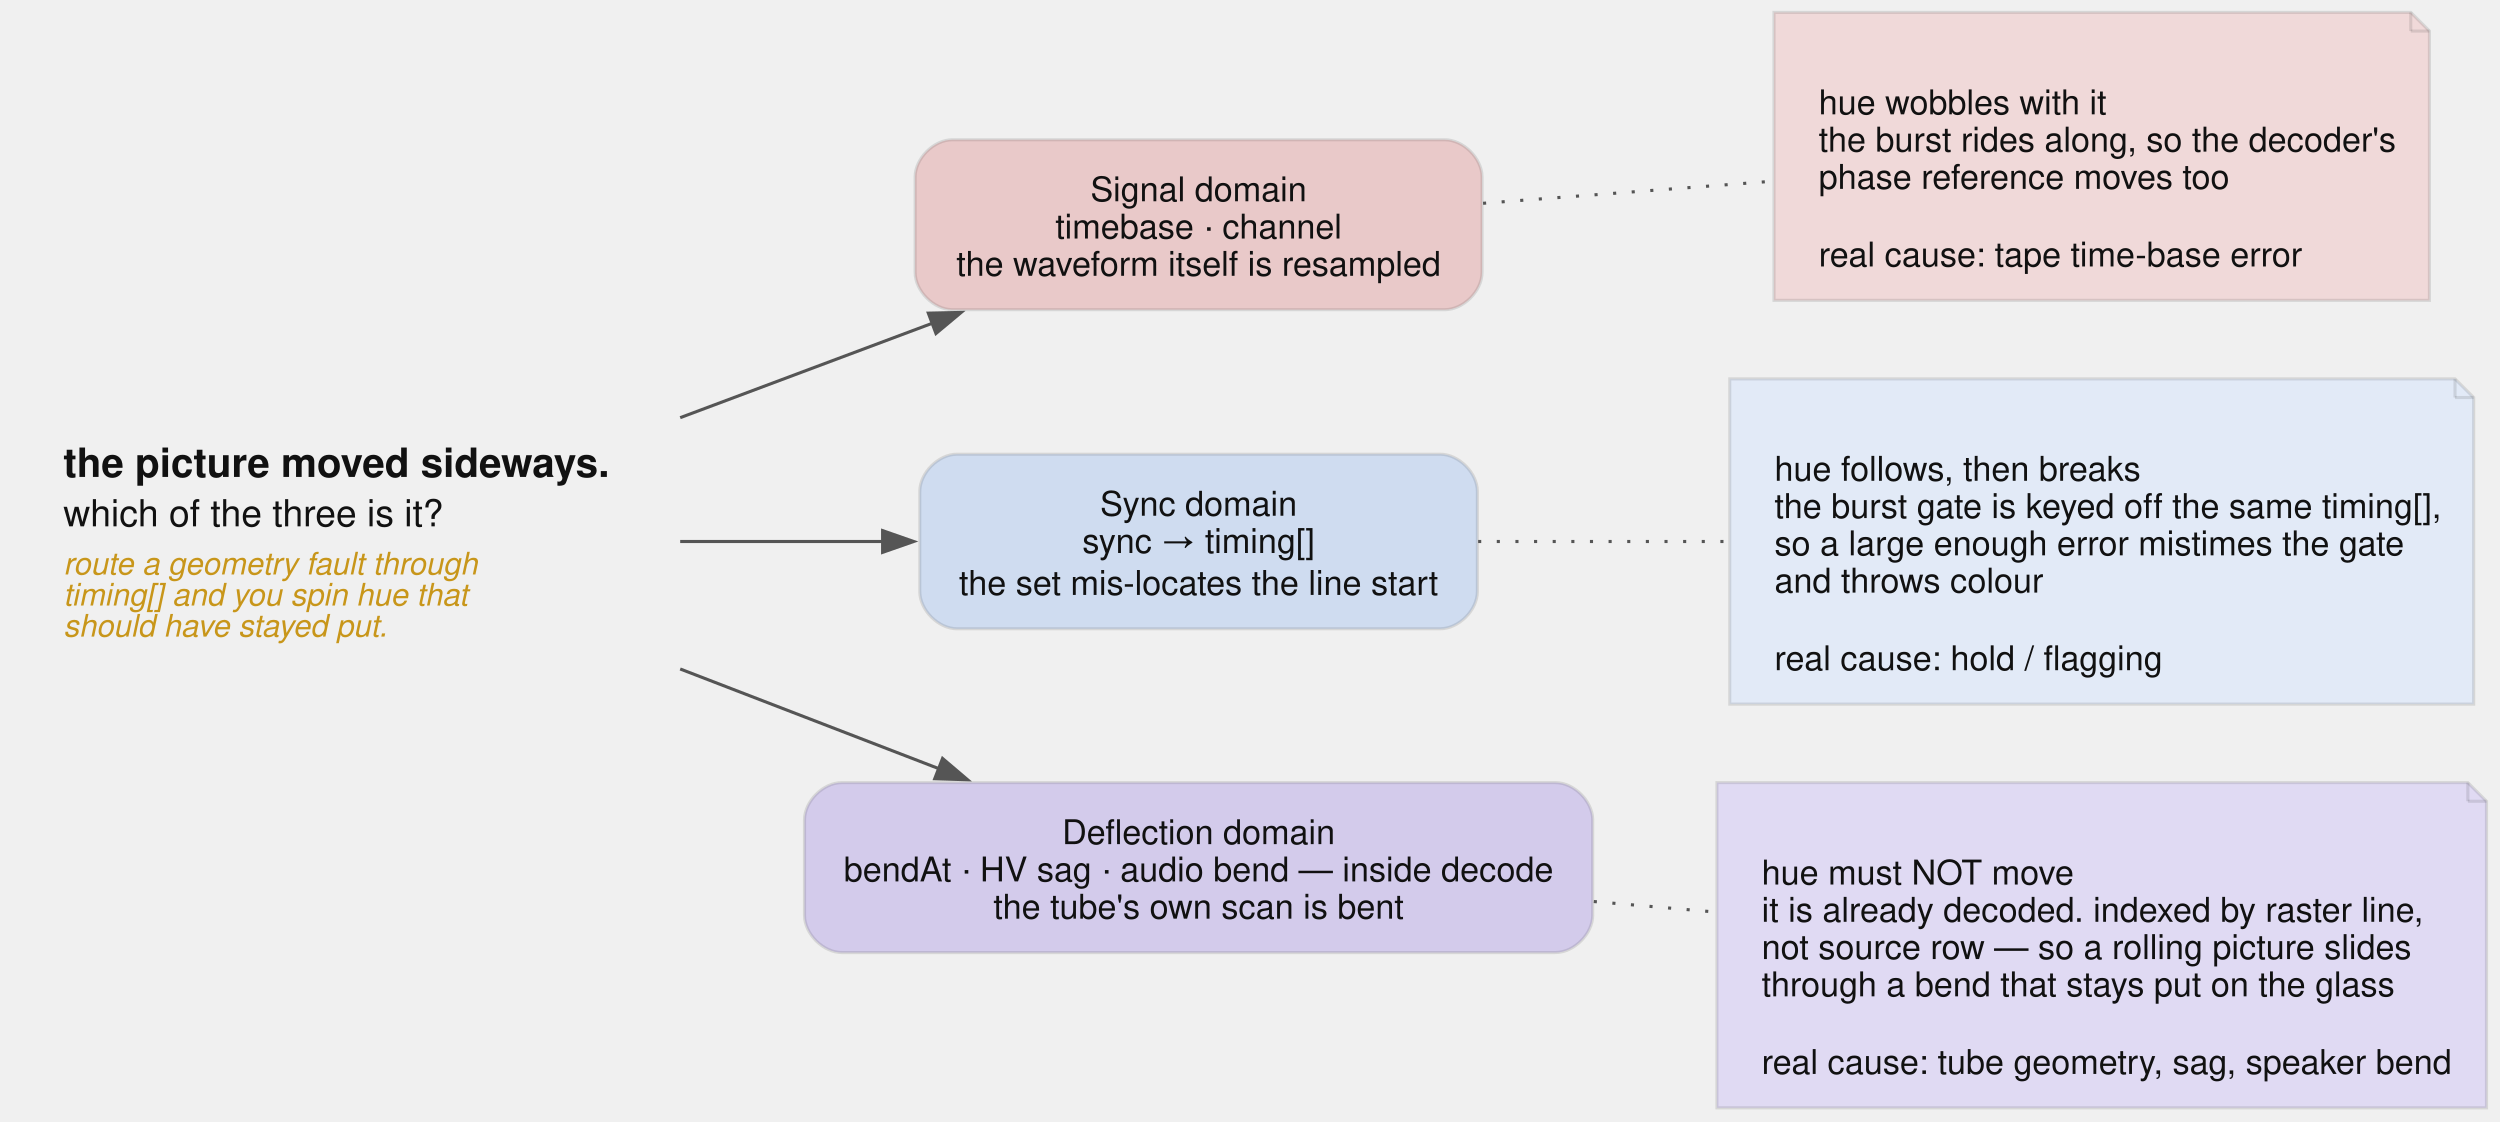
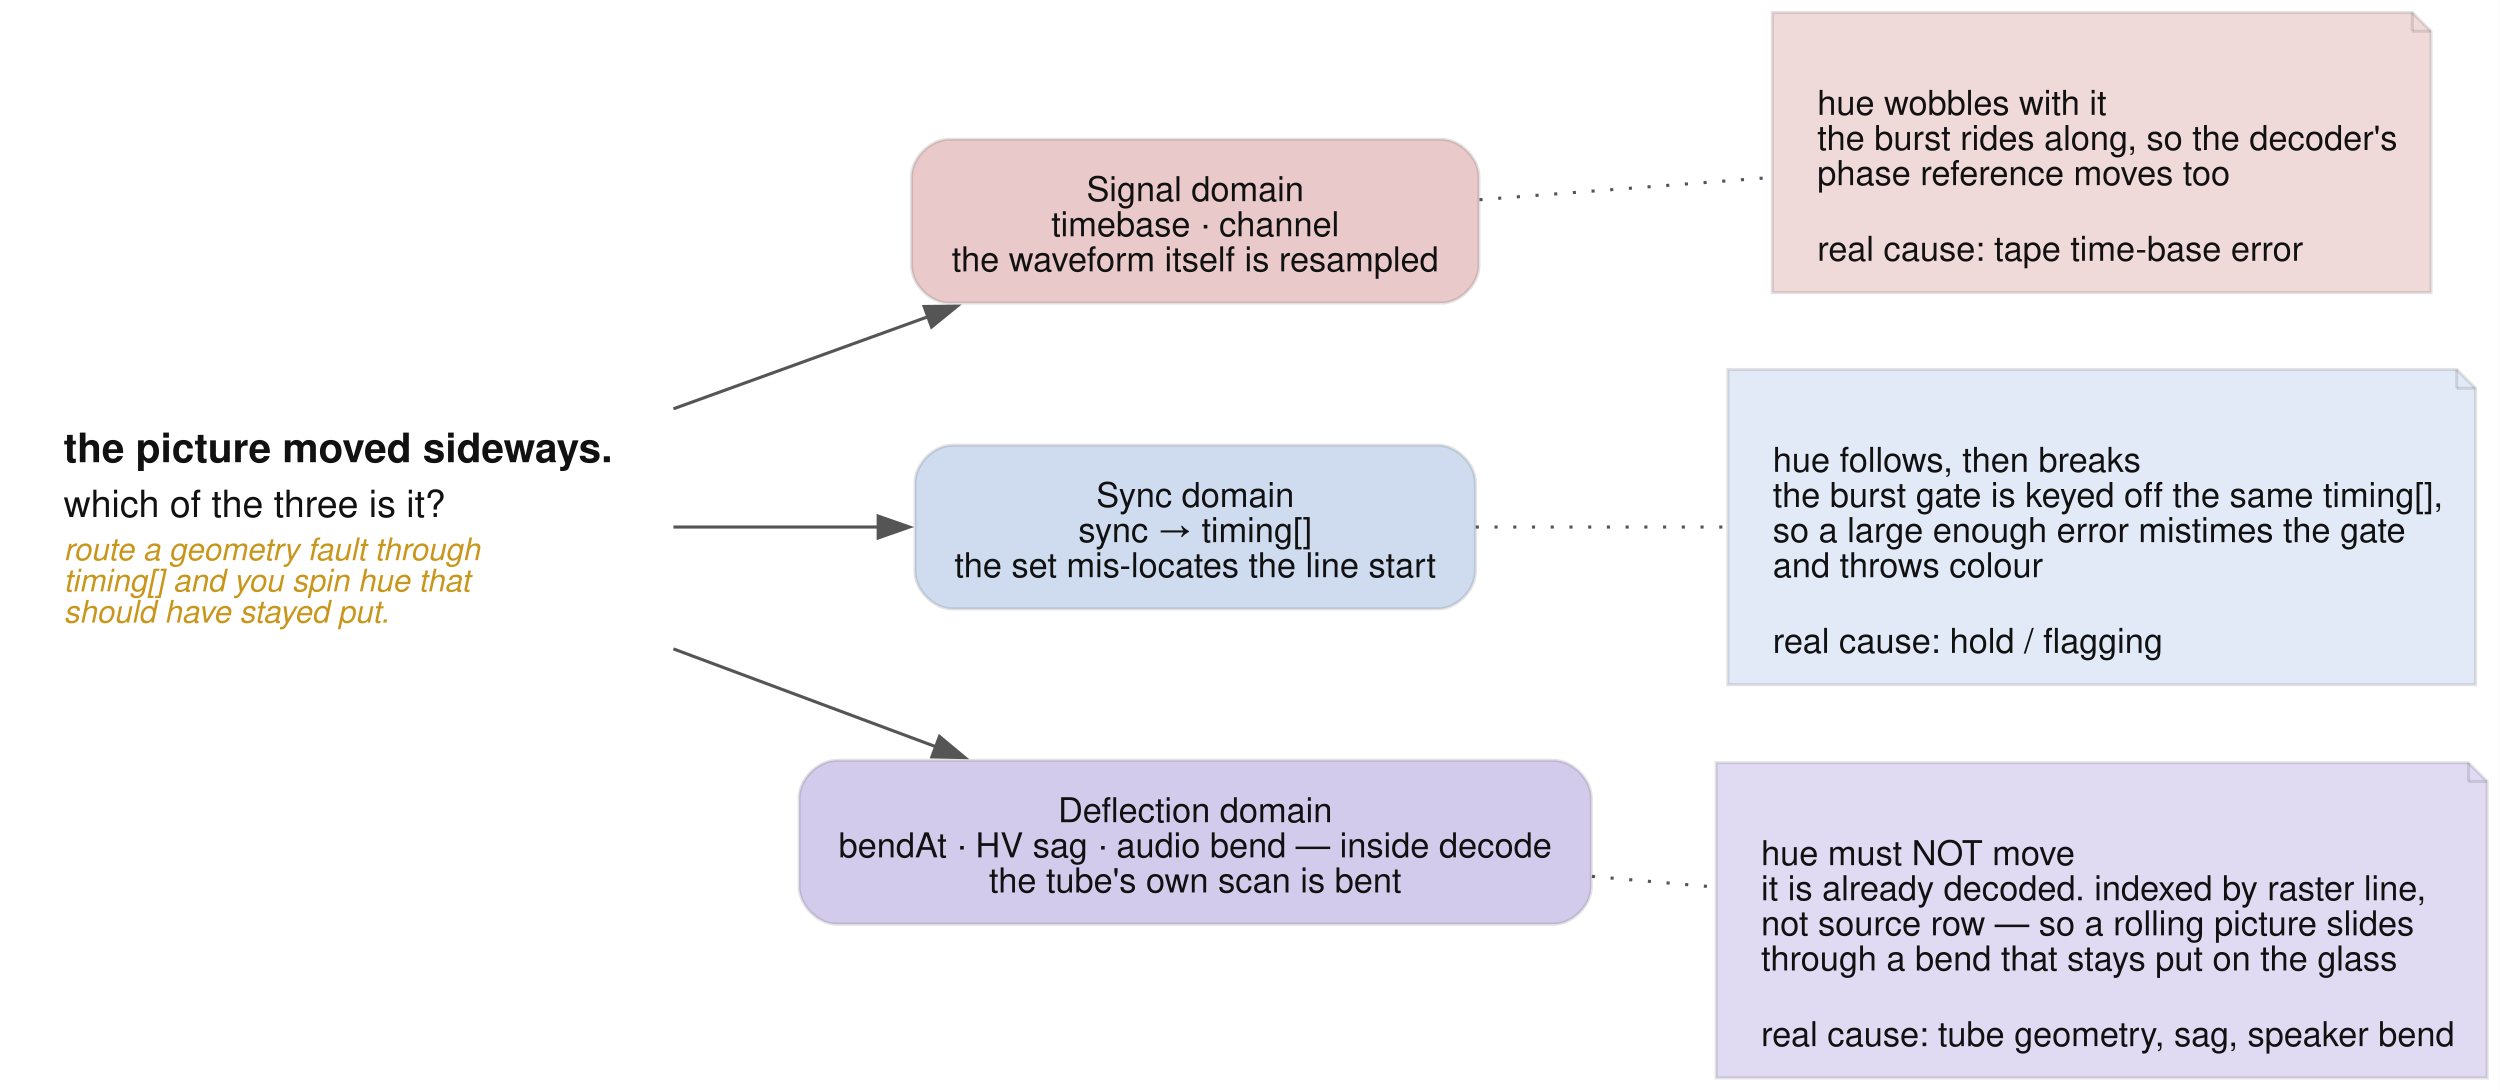
- <svg xmlns="http://www.w3.org/2000/svg" width="805pt" height="361pt" viewBox="0.00 0.00 805.00 361.00">
-   <g id="graph0" class="graph" transform="scale(1 1) rotate(0) translate(4 356.72)">
+ <svg xmlns="http://www.w3.org/2000/svg" width="801pt" height="349pt" viewBox="0.00 0.00 801.00 349.00">
+   <g id="graph0" class="graph" transform="scale(1 1) rotate(0) translate(4 345.35)">
+     <polygon fill="#ffffff" stroke="none" points="-4,4 -4,-345.35 796.9,-345.35 796.9,4 -4,4" />
    <g id="node1" class="node">
-       <path fill="none" stroke="none" d="M203.05,-225.85C203.05,-225.85 12,-225.85 12,-225.85 6,-225.85 0,-219.85 0,-213.85 0,-213.85 0,-150.88 0,-150.88 0,-144.88 6,-138.88 12,-138.88 12,-138.88 203.05,-138.88 203.05,-138.88 209.05,-138.88 215.05,-144.88 215.05,-150.88 215.05,-150.88 215.05,-213.85 215.05,-213.85 215.05,-219.85 209.05,-225.85 203.05,-225.85" />
-       <text xml:space="preserve" text-anchor="start" x="16.4" y="-203.14" font-family="Helvetica,Arial,sans-serif" font-weight="bold" font-size="13.00" fill="#111111">the picture moved sideways.</text>
-       <text xml:space="preserve" text-anchor="start" x="16.4" y="-187.24" font-family="Helvetica,Arial,sans-serif" font-size="12.00" fill="#111111">which of the three is it?</text>
-       <text xml:space="preserve" text-anchor="start" x="16.4" y="-171.74" font-family="Helvetica,Arial,sans-serif" font-style="italic" font-size="10.00" fill="#c8961a">route a geometry fault through</text>
-       <text xml:space="preserve" text-anchor="start" x="16.4" y="-161.74" font-family="Helvetica,Arial,sans-serif" font-style="italic" font-size="10.00" fill="#c8961a">timing[] and you spin hue that</text>
-       <text xml:space="preserve" text-anchor="start" x="16.4" y="-151.74" font-family="Helvetica,Arial,sans-serif" font-style="italic" font-size="10.00" fill="#c8961a">should have stayed put.</text>
+       <path fill="none" stroke="none" d="M200.05,-219.97C200.05,-219.97 12,-219.97 12,-219.97 6,-219.97 0,-213.97 0,-207.97 0,-207.97 0,-145 0,-145 0,-139 6,-133 12,-133 12,-133 200.05,-133 200.05,-133 206.05,-133 212.05,-139 212.05,-145 212.05,-145 212.05,-207.97 212.05,-207.97 212.05,-213.97 206.05,-219.97 200.05,-219.97" />
+       <text xml:space="preserve" text-anchor="start" x="16.4" y="-197.26" font-family="Helvetica,Arial,sans-serif" font-weight="bold" font-size="13.00" fill="#111111">the picture moved sideways.</text>
+       <text xml:space="preserve" text-anchor="start" x="16.4" y="-179.71" font-family="Helvetica,Arial,sans-serif" font-size="12.00" fill="#111111">which of the three is it?</text>
+       <text xml:space="preserve" text-anchor="start" x="16.4" y="-165.86" font-family="Helvetica,Arial,sans-serif" font-style="italic" font-size="10.00" fill="#c8961a">route a geometry fault through</text>
+       <text xml:space="preserve" text-anchor="start" x="16.4" y="-155.86" font-family="Helvetica,Arial,sans-serif" font-style="italic" font-size="10.00" fill="#c8961a">timing[] and you spin hue that</text>
+       <text xml:space="preserve" text-anchor="start" x="16.4" y="-145.86" font-family="Helvetica,Arial,sans-serif" font-style="italic" font-size="10.00" fill="#c8961a">should have stayed put.</text>
    </g>
    <g id="node2" class="node">
-       <path fill="#e9c9c9" stroke="#333333" stroke-opacity="0.133" d="M461.22,-311.72C461.22,-311.72 302.67,-311.72 302.67,-311.72 296.67,-311.72 290.67,-305.72 290.67,-299.72 290.67,-299.72 290.67,-269 290.67,-269 290.67,-263 296.67,-257 302.67,-257 302.67,-257 461.22,-257 461.22,-257 467.22,-257 473.22,-263 473.22,-269 473.22,-269 473.22,-299.72 473.22,-299.72 473.22,-305.72 467.22,-311.72 461.22,-311.72" />
-       <text xml:space="preserve" text-anchor="middle" x="381.95" y="-291.91" font-family="Helvetica,Arial,sans-serif" font-size="11.00" fill="#111111">Signal domain</text>
-       <text xml:space="preserve" text-anchor="middle" x="381.95" y="-279.91" font-family="Helvetica,Arial,sans-serif" font-size="11.00" fill="#111111">timebase · channel</text>
-       <text xml:space="preserve" text-anchor="middle" x="381.95" y="-267.91" font-family="Helvetica,Arial,sans-serif" font-size="11.00" fill="#111111">the waveform itself is resampled</text>
+       <path fill="#e9c9c9" stroke="#333333" stroke-opacity="0.133" d="M457.85,-300.72C457.85,-300.72 300.05,-300.72 300.05,-300.72 294.05,-300.72 288.05,-294.72 288.05,-288.72 288.05,-288.72 288.05,-260.25 288.05,-260.25 288.05,-254.25 294.05,-248.25 300.05,-248.25 300.05,-248.25 457.85,-248.25 457.85,-248.25 463.85,-248.25 469.85,-254.25 469.85,-260.25 469.85,-260.25 469.85,-288.72 469.85,-288.72 469.85,-294.72 463.85,-300.72 457.85,-300.72" />
+       <text xml:space="preserve" text-anchor="middle" x="378.95" y="-280.91" font-family="Helvetica,Arial,sans-serif" font-size="11.00" fill="#111111">Signal domain</text>
+       <text xml:space="preserve" text-anchor="middle" x="378.95" y="-269.66" font-family="Helvetica,Arial,sans-serif" font-size="11.00" fill="#111111">timebase · channel</text>
+       <text xml:space="preserve" text-anchor="middle" x="378.95" y="-258.41" font-family="Helvetica,Arial,sans-serif" font-size="11.00" fill="#111111">the waveform itself is resampled</text>
    </g>
    <g id="edge1" class="edge">
-       <path fill="none" stroke="#555555" d="M215.02,-222.23C242.04,-232.35 270.7,-243.08 296.46,-252.73" />
-       <polygon fill="#555555" stroke="#555555" points="294.92,-255.89 305.51,-256.12 297.38,-249.33 294.92,-255.89" />
+       <path fill="none" stroke="#555555" d="M211.77,-214.37C238.86,-224.17 267.68,-234.6 293.58,-243.97" />
+       <polygon fill="#555555" stroke="#555555" points="292.09,-247.15 302.69,-247.26 294.47,-240.57 292.09,-247.15" />
    </g>
    <g id="node3" class="node">
-       <path fill="#cfdcf0" stroke="#333333" stroke-opacity="0.133" d="M459.72,-210.47C459.72,-210.47 304.17,-210.47 304.17,-210.47 298.17,-210.47 292.17,-204.47 292.17,-198.47 292.17,-198.47 292.17,-166.25 292.17,-166.25 292.17,-160.25 298.17,-154.25 304.17,-154.25 304.17,-154.25 459.72,-154.25 459.72,-154.25 465.72,-154.25 471.72,-160.25 471.72,-166.25 471.72,-166.25 471.72,-198.47 471.72,-198.47 471.72,-204.47 465.72,-210.47 459.72,-210.47" />
-       <text xml:space="preserve" text-anchor="middle" x="381.95" y="-190.66" font-family="Helvetica,Arial,sans-serif" font-size="11.00" fill="#111111">Sync domain</text>
-       <text xml:space="preserve" text-anchor="middle" x="381.95" y="-178.66" font-family="Helvetica,Arial,sans-serif" font-size="11.00" fill="#111111">sync → timing[]</text>
-       <text xml:space="preserve" text-anchor="middle" x="381.95" y="-165.16" font-family="Helvetica,Arial,sans-serif" font-size="11.00" fill="#111111">the set mis-locates the line start</text>
+       <path fill="#cfdcf0" stroke="#333333" stroke-opacity="0.133" d="M456.72,-202.72C456.72,-202.72 301.17,-202.72 301.17,-202.72 295.17,-202.72 289.17,-196.72 289.17,-190.72 289.17,-190.72 289.17,-162.25 289.17,-162.25 289.17,-156.25 295.17,-150.25 301.17,-150.25 301.17,-150.25 456.72,-150.25 456.72,-150.25 462.72,-150.25 468.72,-156.25 468.72,-162.25 468.72,-162.25 468.72,-190.72 468.72,-190.72 468.72,-196.72 462.72,-202.72 456.72,-202.72" />
+       <text xml:space="preserve" text-anchor="middle" x="378.95" y="-182.91" font-family="Helvetica,Arial,sans-serif" font-size="11.00" fill="#111111">Sync domain</text>
+       <text xml:space="preserve" text-anchor="middle" x="378.95" y="-171.66" font-family="Helvetica,Arial,sans-serif" font-size="11.00" fill="#111111">sync → timing[]</text>
+       <text xml:space="preserve" text-anchor="middle" x="378.95" y="-160.41" font-family="Helvetica,Arial,sans-serif" font-size="11.00" fill="#111111">the set mis-locates the line start</text>
    </g>
    <g id="edge2" class="edge">
-       <path fill="none" stroke="#555555" d="M215.02,-182.36C236.53,-182.36 259.07,-182.36 280.36,-182.36" />
-       <polygon fill="#555555" stroke="#555555" points="280.2,-185.86 290.2,-182.36 280.2,-178.86 280.2,-185.86" />
+       <path fill="none" stroke="#555555" d="M211.77,-176.49C233.36,-176.49 256.04,-176.49 277.46,-176.49" />
+       <polygon fill="#555555" stroke="#555555" points="277.37,-179.99 287.37,-176.49 277.37,-172.99 277.37,-179.99" />
    </g>
    <g id="node4" class="node">
-       <path fill="#d3cbeb" stroke="#333333" stroke-opacity="0.133" d="M496.85,-104.72C496.85,-104.72 267.05,-104.72 267.05,-104.72 261.05,-104.72 255.05,-98.72 255.05,-92.72 255.05,-92.72 255.05,-62 255.05,-62 255.05,-56 261.05,-50 267.05,-50 267.05,-50 496.85,-50 496.85,-50 502.85,-50 508.85,-56 508.85,-62 508.85,-62 508.85,-92.72 508.85,-92.72 508.85,-98.72 502.85,-104.72 496.85,-104.72" />
-       <text xml:space="preserve" text-anchor="middle" x="381.95" y="-84.91" font-family="Helvetica,Arial,sans-serif" font-size="11.00" fill="#111111">Deflection domain</text>
-       <text xml:space="preserve" text-anchor="middle" x="381.95" y="-72.91" font-family="Helvetica,Arial,sans-serif" font-size="11.00" fill="#111111">bendAt · HV sag · audio bend — inside decode</text>
-       <text xml:space="preserve" text-anchor="middle" x="381.95" y="-60.91" font-family="Helvetica,Arial,sans-serif" font-size="11.00" fill="#111111">the tube's own scan is bent</text>
+       <path fill="#d3cbeb" stroke="#333333" stroke-opacity="0.133" d="M493.85,-101.72C493.85,-101.72 264.05,-101.72 264.05,-101.72 258.05,-101.72 252.05,-95.72 252.05,-89.72 252.05,-89.72 252.05,-61.25 252.05,-61.25 252.05,-55.25 258.05,-49.25 264.05,-49.25 264.05,-49.25 493.85,-49.25 493.85,-49.25 499.85,-49.25 505.85,-55.25 505.85,-61.25 505.85,-61.25 505.85,-89.72 505.85,-89.72 505.85,-95.72 499.85,-101.72 493.85,-101.72" />
+       <text xml:space="preserve" text-anchor="middle" x="378.95" y="-81.91" font-family="Helvetica,Arial,sans-serif" font-size="11.00" fill="#111111">Deflection domain</text>
+       <text xml:space="preserve" text-anchor="middle" x="378.95" y="-70.66" font-family="Helvetica,Arial,sans-serif" font-size="11.00" fill="#111111">bendAt · HV sag · audio bend — inside decode</text>
+       <text xml:space="preserve" text-anchor="middle" x="378.95" y="-59.41" font-family="Helvetica,Arial,sans-serif" font-size="11.00" fill="#111111">the tube's own scan is bent</text>
    </g>
    <g id="edge3" class="edge">
-       <path fill="none" stroke="#555555" d="M215.02,-141.31C242.7,-130.65 272.09,-119.32 298.33,-109.2" />
-       <polygon fill="#555555" stroke="#555555" points="299.5,-112.5 307.57,-105.64 296.98,-105.97 299.5,-112.5" />
+       <path fill="none" stroke="#555555" d="M211.77,-137.44C239.65,-127.04 269.35,-115.97 295.83,-106.1" />
+       <polygon fill="#555555" stroke="#555555" points="297.01,-109.4 305.15,-102.62 294.56,-102.84 297.01,-109.4" />
    </g>
    <g id="node5" class="node">
-       <polygon fill="#f0d9d9" stroke="#333333" stroke-opacity="0.133" points="772.27,-352.72 567.23,-352.72 567.23,-260 778.27,-260 778.27,-346.72 772.27,-352.72" />
-       <polyline fill="none" stroke="#333333" stroke-opacity="0.133" points="772.27,-352.72 772.27,-346.72" />
-       <polyline fill="none" stroke="#333333" stroke-opacity="0.133" points="778.27,-346.72 772.27,-346.72" />
-       <text xml:space="preserve" text-anchor="start" x="581.62" y="-319.91" font-family="Helvetica,Arial,sans-serif" font-size="11.00" fill="#111111">hue wobbles with it</text>
-       <text xml:space="preserve" text-anchor="start" x="581.62" y="-307.91" font-family="Helvetica,Arial,sans-serif" font-size="11.00" fill="#111111">the burst rides along, so the decoder's</text>
-       <text xml:space="preserve" text-anchor="start" x="581.62" y="-295.91" font-family="Helvetica,Arial,sans-serif" font-size="11.00" fill="#111111">phase reference moves too</text>
-       <text xml:space="preserve" text-anchor="start" x="581.62" y="-270.91" font-family="Helvetica,Arial,sans-serif" font-size="11.00" fill="#111111">real cause: tape time-base error</text>
+       <polygon fill="#f0d9d9" stroke="#333333" stroke-opacity="0.133" points="768.9,-341.35 563.85,-341.35 563.85,-251.62 774.9,-251.62 774.9,-335.35 768.9,-341.35" />
+       <polyline fill="none" stroke="#333333" stroke-opacity="0.133" points="768.9,-341.35 768.9,-335.35" />
+       <polyline fill="none" stroke="#333333" stroke-opacity="0.133" points="774.9,-335.35 768.9,-335.35" />
+       <text xml:space="preserve" text-anchor="start" x="578.25" y="-308.54" font-family="Helvetica,Arial,sans-serif" font-size="11.00" fill="#111111">hue wobbles with it</text>
+       <text xml:space="preserve" text-anchor="start" x="578.25" y="-297.29" font-family="Helvetica,Arial,sans-serif" font-size="11.00" fill="#111111">the burst rides along, so the decoder's</text>
+       <text xml:space="preserve" text-anchor="start" x="578.25" y="-286.04" font-family="Helvetica,Arial,sans-serif" font-size="11.00" fill="#111111">phase reference moves too</text>
+       <text xml:space="preserve" text-anchor="start" x="578.25" y="-261.79" font-family="Helvetica,Arial,sans-serif" font-size="11.00" fill="#111111">real cause: tape time-base error</text>
    </g>
    <g id="edge4" class="edge">
-       <path fill="none" stroke="#555555" stroke-dasharray="1,5" d="M473.54,-291.26C503.15,-293.52 536.28,-296.04 566.85,-298.37" />
+       <path fill="none" stroke="#555555" stroke-dasharray="1,5" d="M470.02,-281.36C499.69,-283.62 532.94,-286.15 563.61,-288.49" />
    </g>
    <g id="node6" class="node">
-       <polygon fill="#e2eaf7" stroke="#333333" stroke-opacity="0.133" points="786.52,-234.72 552.98,-234.72 552.98,-130 792.52,-130 792.52,-228.72 786.52,-234.72" />
-       <polyline fill="none" stroke="#333333" stroke-opacity="0.133" points="786.52,-234.72 786.52,-228.72" />
-       <polyline fill="none" stroke="#333333" stroke-opacity="0.133" points="792.52,-228.72 786.52,-228.72" />
-       <text xml:space="preserve" text-anchor="start" x="567.38" y="-201.91" font-family="Helvetica,Arial,sans-serif" font-size="11.00" fill="#111111">hue follows, then breaks</text>
-       <text xml:space="preserve" text-anchor="start" x="567.38" y="-189.91" font-family="Helvetica,Arial,sans-serif" font-size="11.00" fill="#111111">the burst gate is keyed off the same timing[],</text>
-       <text xml:space="preserve" text-anchor="start" x="567.38" y="-177.91" font-family="Helvetica,Arial,sans-serif" font-size="11.00" fill="#111111">so a large enough error mistimes the gate</text>
-       <text xml:space="preserve" text-anchor="start" x="567.38" y="-165.91" font-family="Helvetica,Arial,sans-serif" font-size="11.00" fill="#111111">and throws colour</text>
-       <text xml:space="preserve" text-anchor="start" x="567.38" y="-140.91" font-family="Helvetica,Arial,sans-serif" font-size="11.00" fill="#111111">real cause: hold / flagging</text>
+       <polygon fill="#e2eaf7" stroke="#333333" stroke-opacity="0.133" points="783.15,-226.97 549.6,-226.97 549.6,-126 789.15,-126 789.15,-220.97 783.15,-226.97" />
+       <polyline fill="none" stroke="#333333" stroke-opacity="0.133" points="783.15,-226.97 783.15,-220.97" />
+       <polyline fill="none" stroke="#333333" stroke-opacity="0.133" points="789.15,-220.97 783.15,-220.97" />
+       <text xml:space="preserve" text-anchor="start" x="564" y="-194.16" font-family="Helvetica,Arial,sans-serif" font-size="11.00" fill="#111111">hue follows, then breaks</text>
+       <text xml:space="preserve" text-anchor="start" x="564" y="-182.91" font-family="Helvetica,Arial,sans-serif" font-size="11.00" fill="#111111">the burst gate is keyed off the same timing[],</text>
+       <text xml:space="preserve" text-anchor="start" x="564" y="-171.66" font-family="Helvetica,Arial,sans-serif" font-size="11.00" fill="#111111">so a large enough error mistimes the gate</text>
+       <text xml:space="preserve" text-anchor="start" x="564" y="-160.41" font-family="Helvetica,Arial,sans-serif" font-size="11.00" fill="#111111">and throws colour</text>
+       <text xml:space="preserve" text-anchor="start" x="564" y="-136.16" font-family="Helvetica,Arial,sans-serif" font-size="11.00" fill="#111111">real cause: hold / flagging</text>
    </g>
    <g id="edge5" class="edge">
-       <path fill="none" stroke="#555555" stroke-dasharray="1,5" d="M471.96,-182.36C497.4,-182.36 525.54,-182.36 552.48,-182.36" />
+       <path fill="none" stroke="#555555" stroke-dasharray="1,5" d="M468.84,-176.49C494.25,-176.49 522.36,-176.49 549.26,-176.49" />
    </g>
    <g id="node7" class="node">
-       <polygon fill="#e0daf3" stroke="#333333" stroke-opacity="0.133" points="790.65,-104.72 548.85,-104.72 548.85,0 796.65,0 796.65,-98.72 790.65,-104.72" />
-       <polyline fill="none" stroke="#333333" stroke-opacity="0.133" points="790.65,-104.72 790.65,-98.72" />
-       <polyline fill="none" stroke="#333333" stroke-opacity="0.133" points="796.65,-98.72 790.65,-98.72" />
-       <text xml:space="preserve" text-anchor="start" x="563.25" y="-71.91" font-family="Helvetica,Arial,sans-serif" font-size="11.00" fill="#111111">hue must NOT move</text>
-       <text xml:space="preserve" text-anchor="start" x="563.25" y="-59.91" font-family="Helvetica,Arial,sans-serif" font-size="11.00" fill="#111111">it is already decoded. indexed by raster line,</text>
-       <text xml:space="preserve" text-anchor="start" x="563.25" y="-47.91" font-family="Helvetica,Arial,sans-serif" font-size="11.00" fill="#111111">not source row — so a rolling picture slides</text>
-       <text xml:space="preserve" text-anchor="start" x="563.25" y="-35.91" font-family="Helvetica,Arial,sans-serif" font-size="11.00" fill="#111111">through a bend that stays put on the glass</text>
-       <text xml:space="preserve" text-anchor="start" x="563.25" y="-10.91" font-family="Helvetica,Arial,sans-serif" font-size="11.00" fill="#111111">real cause: tube geometry, sag, speaker bend</text>
+       <polygon fill="#e0daf3" stroke="#333333" stroke-opacity="0.133" points="786.9,-100.97 545.85,-100.97 545.85,0 792.9,0 792.9,-94.97 786.9,-100.97" />
+       <polyline fill="none" stroke="#333333" stroke-opacity="0.133" points="786.9,-100.97 786.9,-94.97" />
+       <polyline fill="none" stroke="#333333" stroke-opacity="0.133" points="792.9,-94.97 786.9,-94.97" />
+       <text xml:space="preserve" text-anchor="start" x="560.25" y="-68.16" font-family="Helvetica,Arial,sans-serif" font-size="11.00" fill="#111111">hue must NOT move</text>
+       <text xml:space="preserve" text-anchor="start" x="560.25" y="-56.91" font-family="Helvetica,Arial,sans-serif" font-size="11.00" fill="#111111">it is already decoded. indexed by raster line,</text>
+       <text xml:space="preserve" text-anchor="start" x="560.25" y="-45.66" font-family="Helvetica,Arial,sans-serif" font-size="11.00" fill="#111111">not source row — so a rolling picture slides</text>
+       <text xml:space="preserve" text-anchor="start" x="560.25" y="-34.41" font-family="Helvetica,Arial,sans-serif" font-size="11.00" fill="#111111">through a bend that stays put on the glass</text>
+       <text xml:space="preserve" text-anchor="start" x="560.25" y="-10.16" font-family="Helvetica,Arial,sans-serif" font-size="11.00" fill="#111111">real cause: tube geometry, sag, speaker bend</text>
    </g>
    <g id="edge6" class="edge">
-       <path fill="none" stroke="#555555" stroke-dasharray="1,5" d="M509.2,-66.43C522.25,-65.3 535.51,-64.15 548.53,-63.03" />
+       <path fill="none" stroke="#555555" stroke-dasharray="1,5" d="M506.04,-64.56C519.23,-63.41 532.62,-62.25 545.77,-61.11" />
    </g>
  </g>
</svg>
